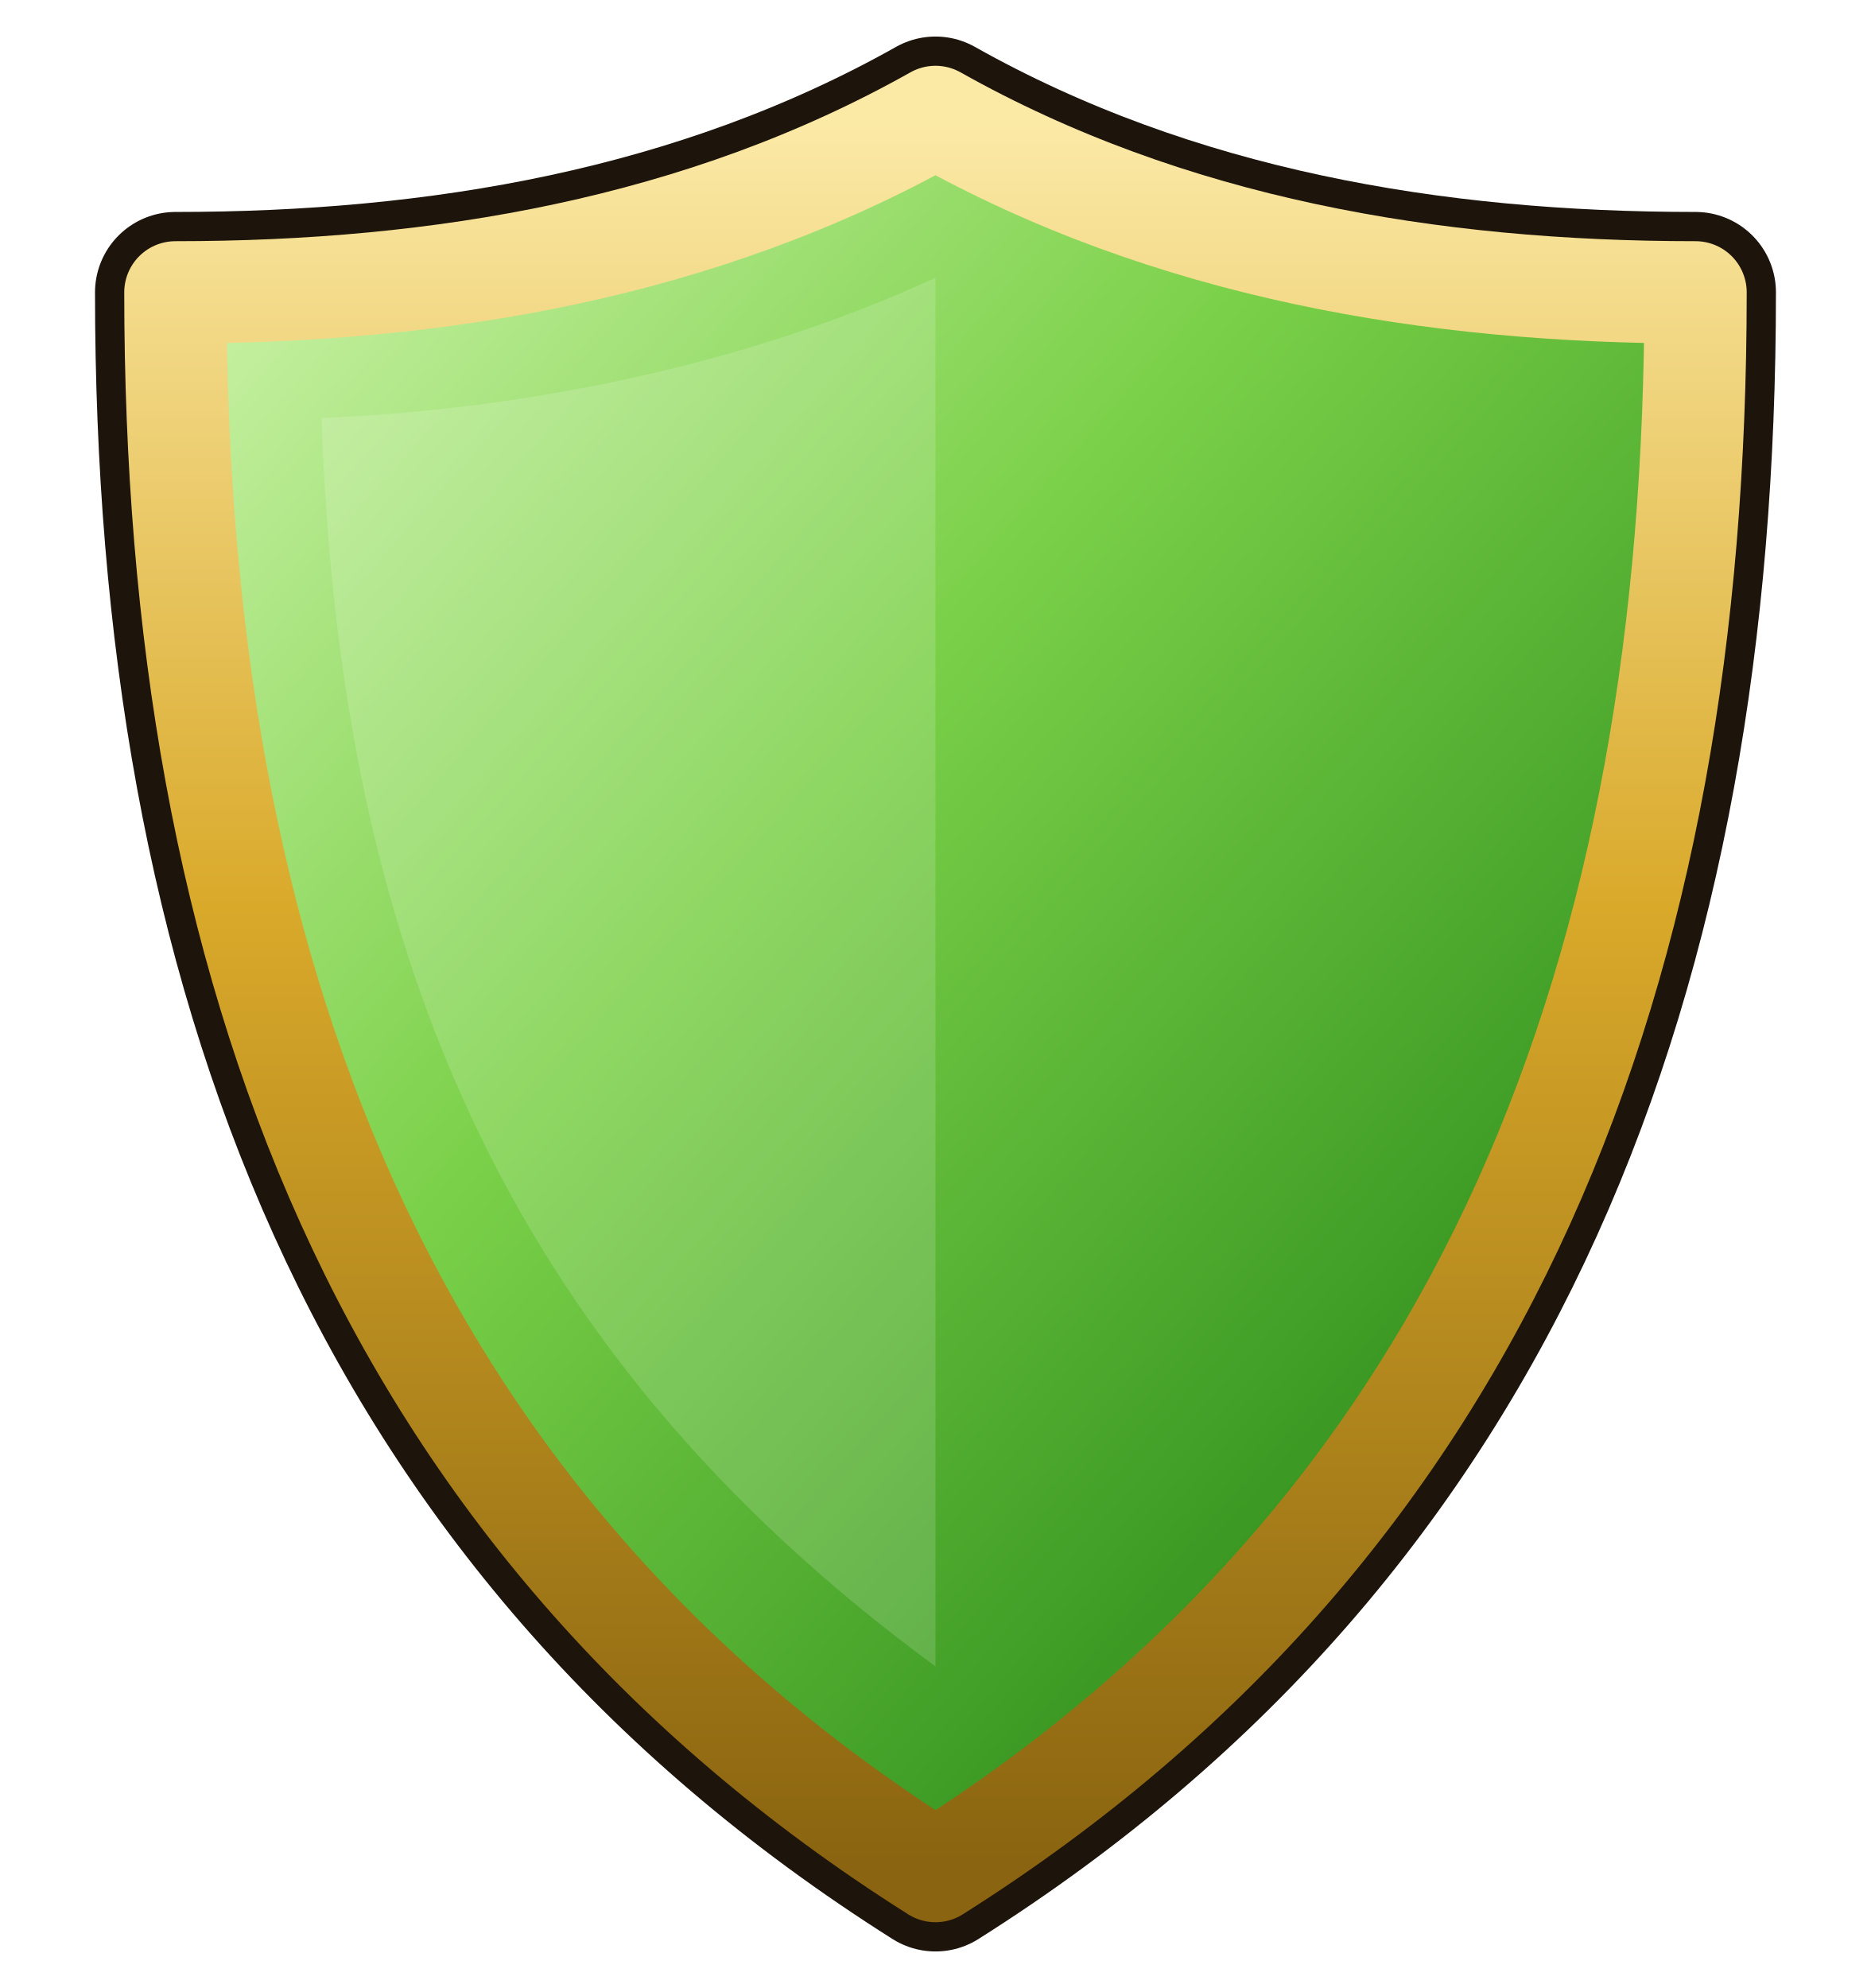
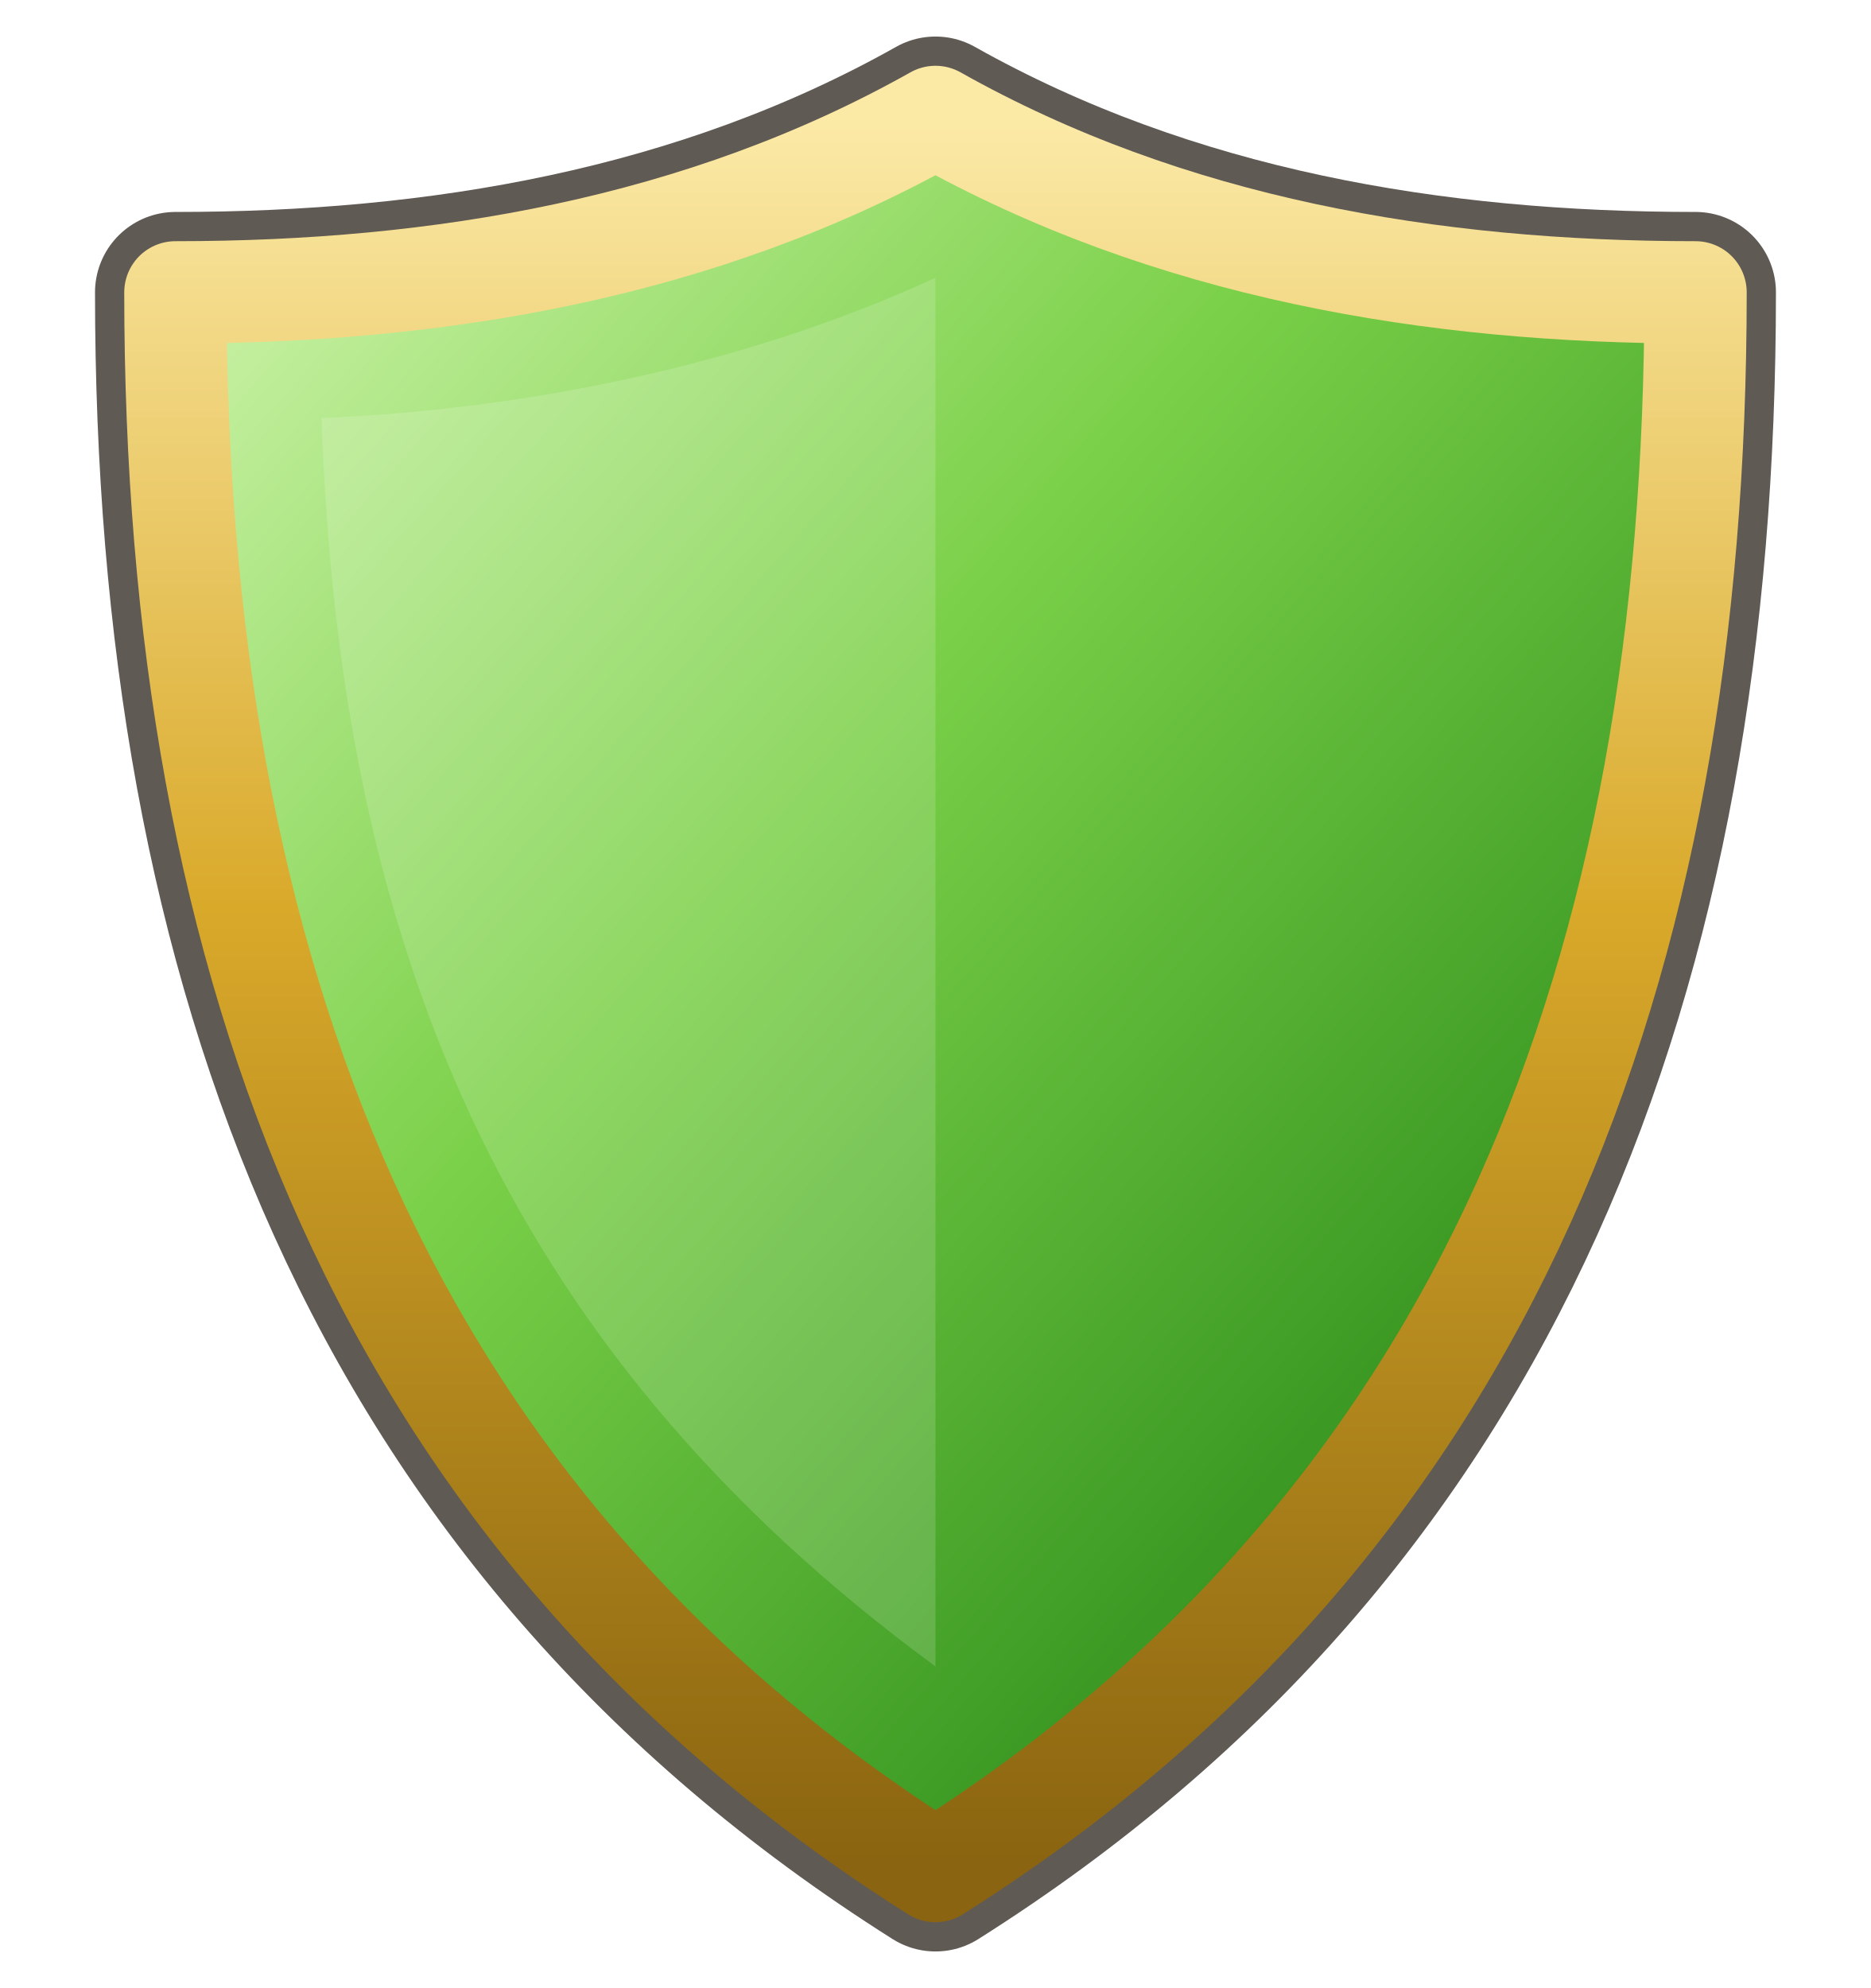
<svg xmlns="http://www.w3.org/2000/svg" viewBox="0 0 64 68" width="64" height="68">
  <defs>
    <linearGradient id="fill" x1="0" y1="0" x2="1" y2="1">
      <stop offset="0" stop-color="#d6f7b4" />
      <stop offset="0.4" stop-color="#7ad048" />
      <stop offset="0.75" stop-color="#3c9a24" />
      <stop offset="1" stop-color="#1f6512" />
    </linearGradient>
    <linearGradient id="rim" x1="0" y1="0" x2="0" y2="1">
      <stop offset="0" stop-color="#fbe9a6" />
      <stop offset="0.45" stop-color="#d9a92a" />
      <stop offset="1" stop-color="#8a6410" />
    </linearGradient>
  </defs>
-   <path d="M32 4C40 8.5 49 10 58 10C58 33 51 52 32 64C13 52 6 33 6 10C15 10 24 8.5 32 4Z" fill="none" stroke="#1d140c" stroke-width="5.5" stroke-linejoin="round" />
+   <path d="M32 4C40 8.5 49 10 58 10C58 33 51 52 32 64C13 52 6 33 6 10C15 10 24 8.5 32 4Z" fill="none" stroke="#1d140c" stroke-opacity="0.7" stroke-width="5.5" stroke-linejoin="round" />
  <path d="M32 4C40 8.5 49 10 58 10C58 33 51 52 32 64C13 52 6 33 6 10C15 10 24 8.5 32 4Z" fill="url(#fill)" stroke="url(#rim)" stroke-width="3.5" stroke-linejoin="round" />
  <path d="M32 9.5C25.5 12.5 18 14 11 14.3C11.6 32 17 46 32 57Z" fill="#fffdf8" opacity="0.16" />
</svg>
